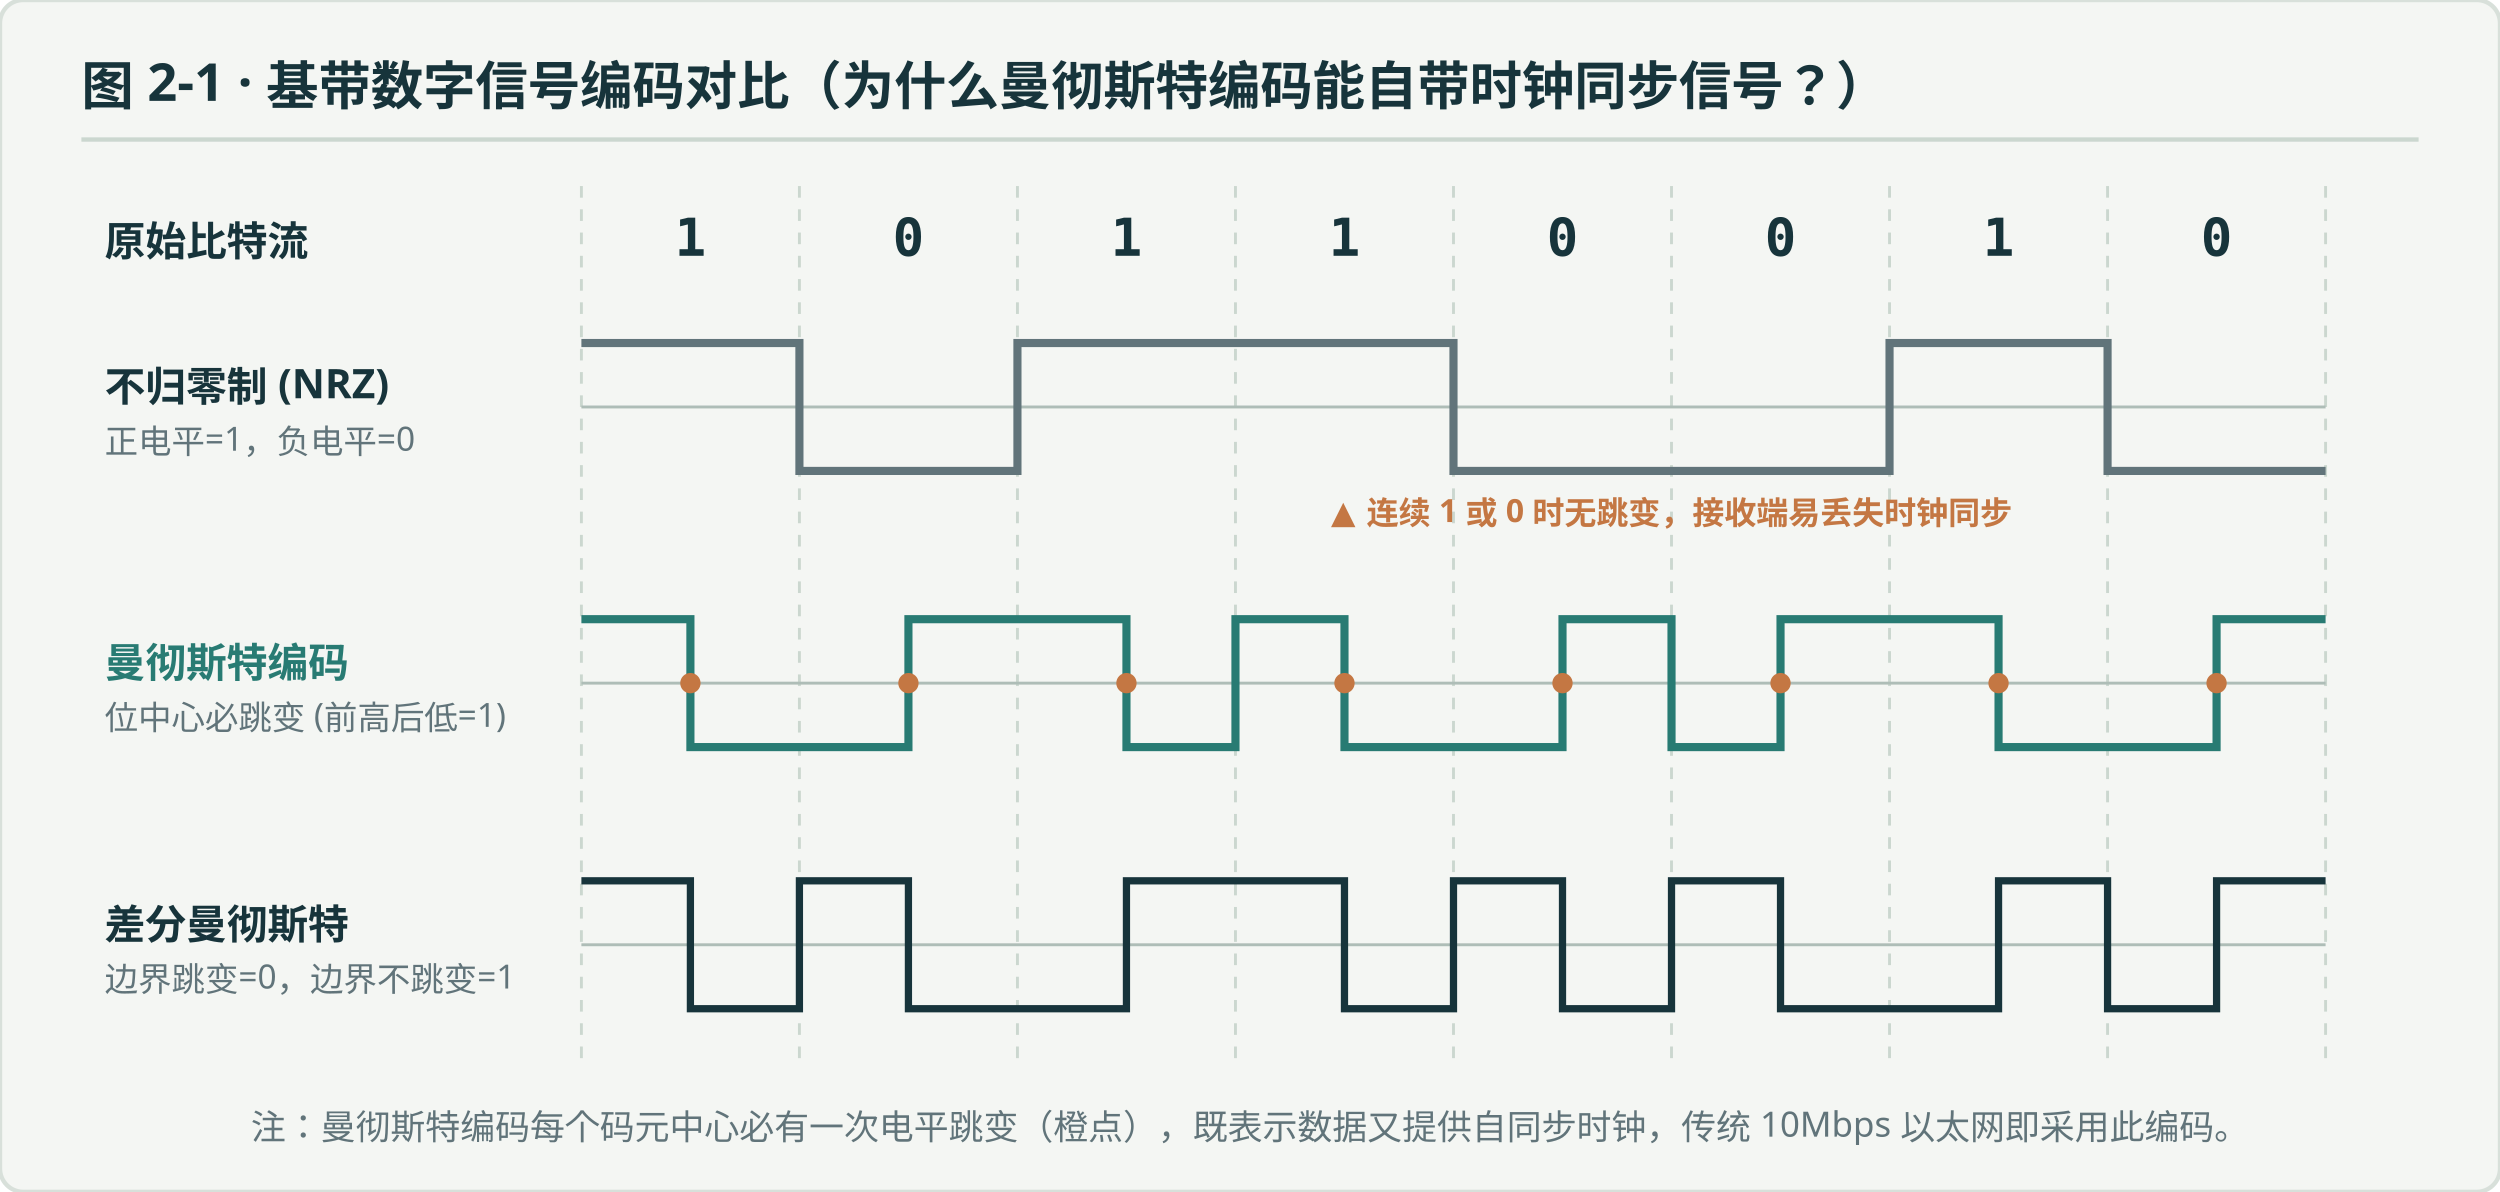
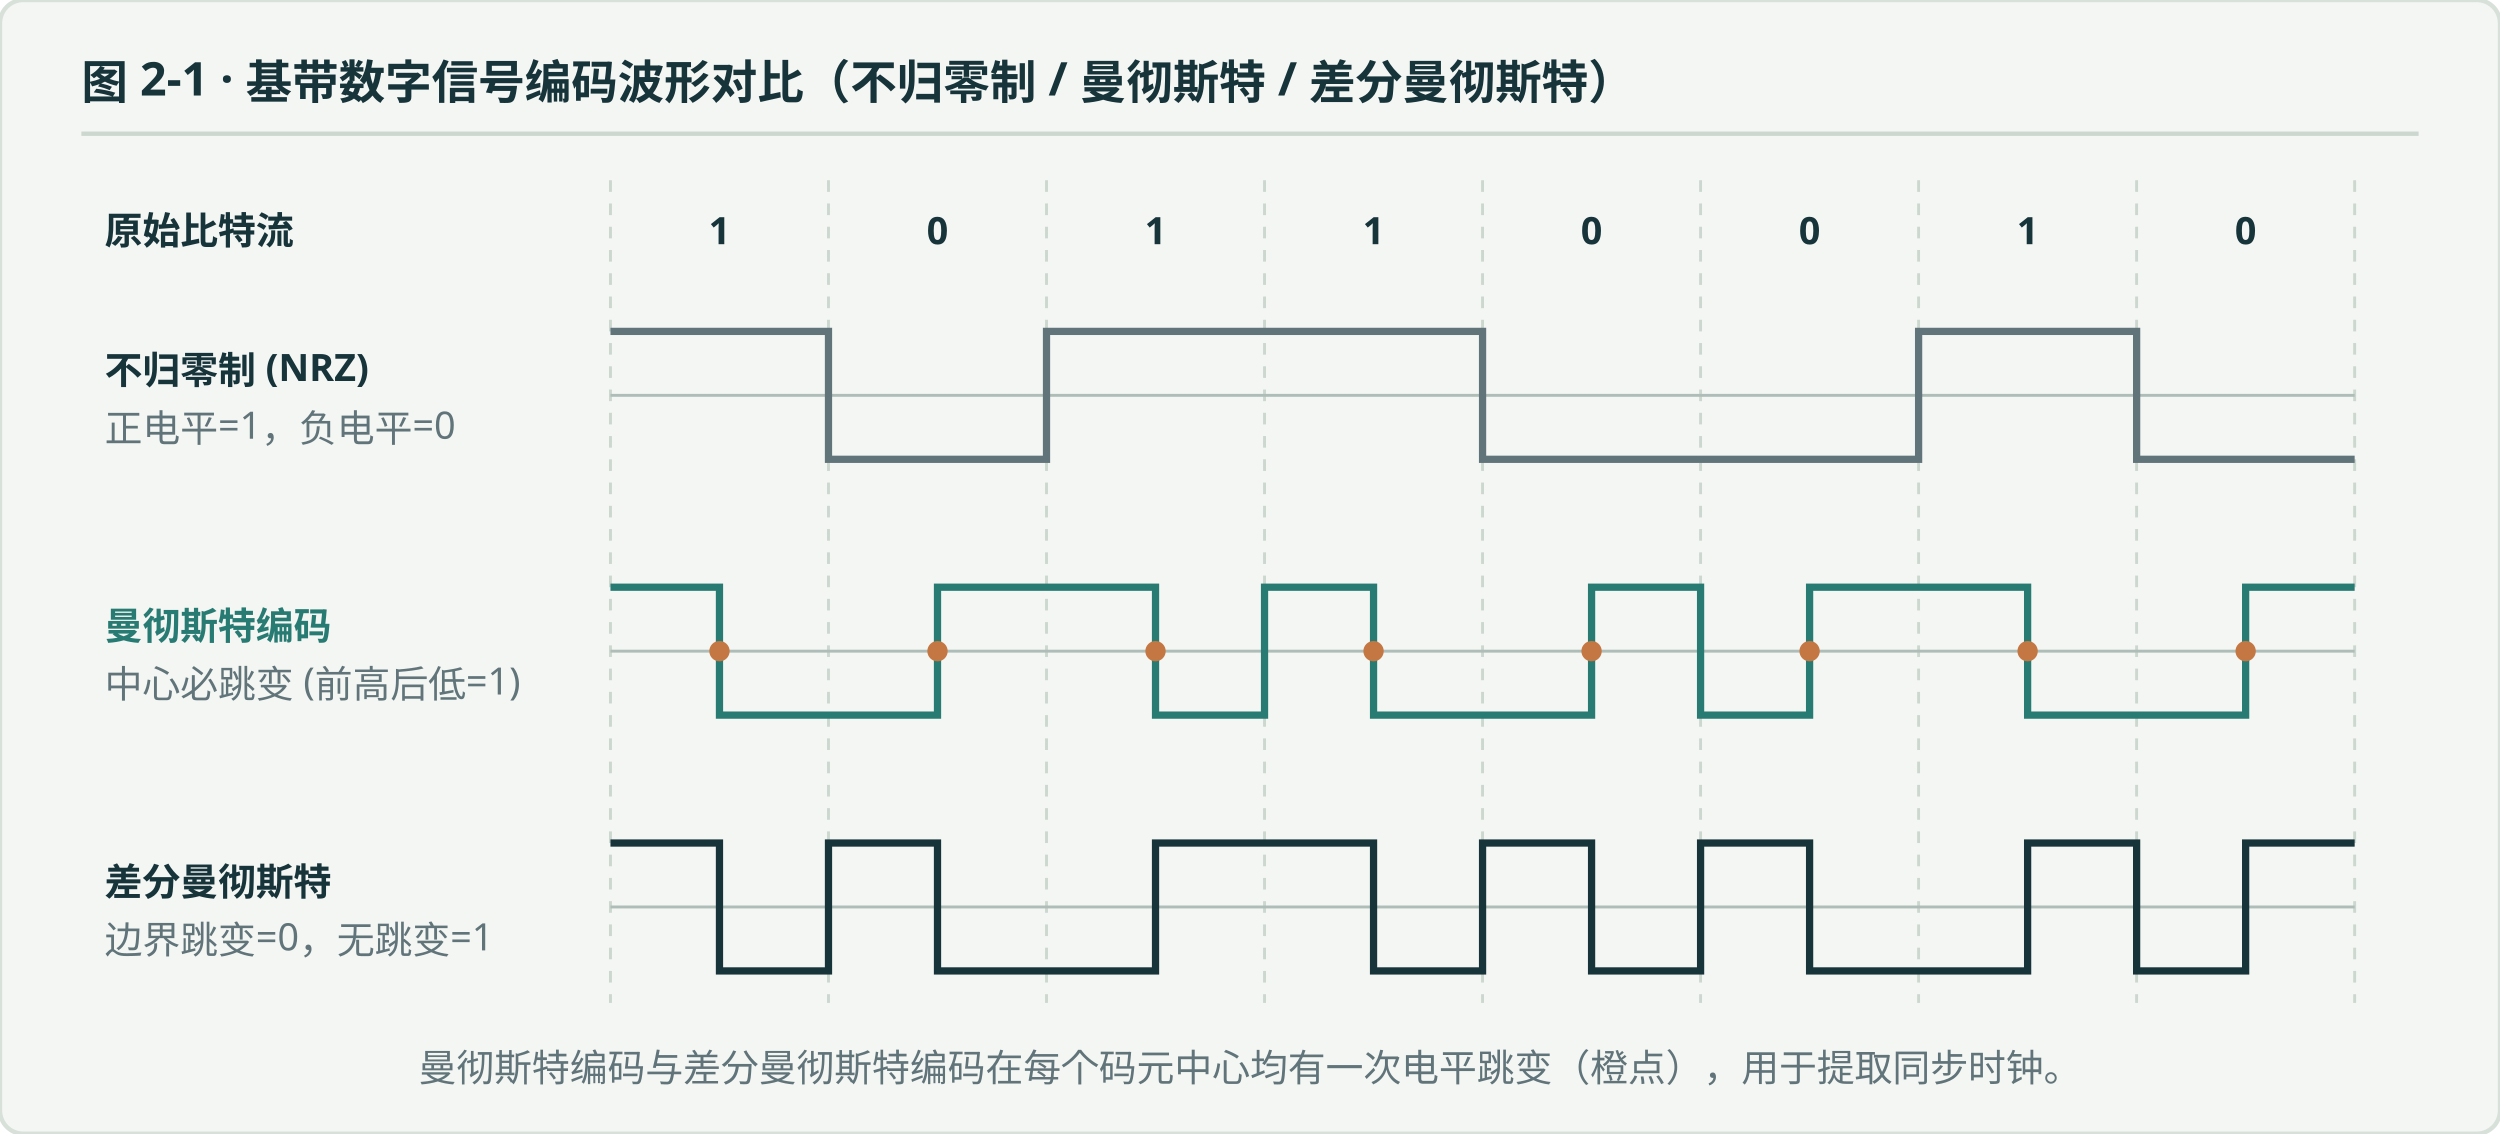
- <svg xmlns="http://www.w3.org/2000/svg" width="860" height="410" viewBox="0 0 860 410" role="img" aria-label="数字信号常用编码波形对比：不归零制、曼彻斯特编码与差分曼彻斯特编码">
-   <rect width="860" height="410" rx="8" fill="#F4F6F3" stroke="#D8E0DA" stroke-width="1.5" />
-   <text x="28" y="36" fill="#17343B" font-family="'Microsoft YaHei','Noto Sans SC',sans-serif" font-size="18" font-weight="700">图 2-1 · 基带数字信号编码对比（为什么曼彻斯特编码能自带时钟同步信号？）</text>
-   <line x1="28" y1="48" x2="832" y2="48" stroke="#CBD7CF" stroke-width="1.5" />
+ <svg xmlns="http://www.w3.org/2000/svg" width="860" height="390" viewBox="0 0 860 390" role="img" aria-label="数字信号常用编码波形对比：不归零制、曼彻斯特编码与差分曼彻斯特编码">
+   <rect width="860" height="390" rx="8" fill="#F4F6F3" stroke="#D8E0DA" stroke-width="1.5" />
+   <text x="28" y="34" fill="#17343B" font-family="'Microsoft YaHei','Noto Sans SC',sans-serif" font-size="16" font-weight="700">图 2-1 · 基带数字信号编码波形对比（不归零制 / 曼彻斯特 / 差分曼彻斯特）</text>
+   <line x1="28" y1="46" x2="832" y2="46" stroke="#CBD7CF" stroke-width="1.5" />
  <g stroke="#CBD7CF" stroke-width="1" stroke-dasharray="4 4">
-     <line x1="200" y1="64" x2="200" y2="365" />
-     <line x1="275" y1="64" x2="275" y2="365" />
-     <line x1="350" y1="64" x2="350" y2="365" />
-     <line x1="425" y1="64" x2="425" y2="365" />
-     <line x1="500" y1="64" x2="500" y2="365" />
-     <line x1="575" y1="64" x2="575" y2="365" />
-     <line x1="650" y1="64" x2="650" y2="365" />
-     <line x1="725" y1="64" x2="725" y2="365" />
-     <line x1="800" y1="64" x2="800" y2="365" />
+     <line x1="210" y1="62" x2="210" y2="345" />
+     <line x1="285" y1="62" x2="285" y2="345" />
+     <line x1="360" y1="62" x2="360" y2="345" />
+     <line x1="435" y1="62" x2="435" y2="345" />
+     <line x1="510" y1="62" x2="510" y2="345" />
+     <line x1="585" y1="62" x2="585" y2="345" />
+     <line x1="660" y1="62" x2="660" y2="345" />
+     <line x1="735" y1="62" x2="735" y2="345" />
+     <line x1="810" y1="62" x2="810" y2="345" />
  </g>
-   <text x="36" y="88" fill="#17343B" font-family="'Microsoft YaHei',sans-serif" font-size="14" font-weight="700">原始比特流</text>
-   <g fill="#17343B" font-family="Consolas,monospace" font-size="18" font-weight="700" text-anchor="middle">
-     <text x="237.5" y="88">1</text>
-     <text x="312.5" y="88">0</text>
-     <text x="387.5" y="88">1</text>
-     <text x="462.5" y="88">1</text>
-     <text x="537.5" y="88">0</text>
-     <text x="612.5" y="88">0</text>
-     <text x="687.5" y="88">1</text>
-     <text x="762.5" y="88">0</text>
+   <g font-family="'Microsoft YaHei','Noto Sans SC',sans-serif" font-size="13">
+     <text x="36" y="84" fill="#17343B" font-weight="700">原始比特流</text>
+     <g fill="#17343B" font-weight="700" text-anchor="middle">
+       <text x="247.5" y="84">1</text>
+       <text x="322.5" y="84">0</text>
+       <text x="397.5" y="84">1</text>
+       <text x="472.5" y="84">1</text>
+       <text x="547.5" y="84">0</text>
+       <text x="622.5" y="84">0</text>
+       <text x="697.5" y="84">1</text>
+       <text x="772.5" y="84">0</text>
+     </g>
+     <text x="36" y="132" fill="#17343B" font-weight="700">不归零制 (NRZ)</text>
+     <text x="36" y="152" fill="#61747A">正电平=1，负电平=0</text>
+     <line x1="210" y1="136" x2="810" y2="136" stroke="#AEBDB7" stroke-width="1" />
+     <path d="M210 114 H285 V158 H360 V114 H510 V158 H660 V114 H735 V158 H810" fill="none" stroke="#61747A" stroke-width="2.5" />
+     <text x="36" y="220" fill="#287B73" font-weight="700">曼彻斯特编码</text>
+     <text x="36" y="240" fill="#61747A">中心必跳变 (前高后低=1)</text>
+     <line x1="210" y1="224" x2="810" y2="224" stroke="#AEBDB7" stroke-width="1" />
+     <path d="M210 202 H247.5 V246 H322.5 V202 H397.5 V246 H435 V202 H472.5 V246 H547.5 V202 H585 V246 H622.5 V202 H697.5 V246 H772.5 V202 H810" fill="none" stroke="#287B73" stroke-width="2.5" />
+     <g fill="#C47743">
+       <circle cx="247.5" cy="224" r="3.5" />
+       <circle cx="322.5" cy="224" r="3.5" />
+       <circle cx="397.5" cy="224" r="3.5" />
+       <circle cx="472.5" cy="224" r="3.5" />
+       <circle cx="547.5" cy="224" r="3.5" />
+       <circle cx="622.5" cy="224" r="3.5" />
+       <circle cx="697.5" cy="224" r="3.5" />
+       <circle cx="772.5" cy="224" r="3.5" />
+     </g>
+     <text x="36" y="308" fill="#17343B" font-weight="700">差分曼彻斯特</text>
+     <text x="36" y="328" fill="#61747A">边界跳变=0，无跳变=1</text>
+     <line x1="210" y1="312" x2="810" y2="312" stroke="#AEBDB7" stroke-width="1" />
+     <path d="M210 290 H247.5 V334 H285 V290 H322.5 V334 H397.5 V290 H472.5 V334 H510 V290 H547.5 V334 H585 V290 H622.5 V334 H697.5 V290 H735 V334 H772.5 V290 H810" fill="none" stroke="#17343B" stroke-width="2.5" />
+     <text x="430" y="372" fill="#61747A" text-anchor="middle">曼彻斯特编码与差分曼彻斯特编码在每个码元中心均有一次电平跳变（橙点），用于提取同步时钟。</text>
  </g>
-   <text x="36" y="138" fill="#17343B" font-family="'Microsoft YaHei',sans-serif" font-size="14" font-weight="700">不归零制 (NRZ)</text>
-   <text x="36" y="156" fill="#61747A" font-family="'Microsoft YaHei',sans-serif" font-size="11.5">正电平=1，负电平=0</text>
-   <line x1="200" y1="140" x2="800" y2="140" stroke="#AEBDB7" stroke-width="1" />
-   <path d="M200 118 H275 V162 H350 V118 H500 V162 H650 V118 H725 V162 H800" fill="none" stroke="#61747A" stroke-width="2.8" />
-   <text x="575" y="180" fill="#C47743" font-family="'Microsoft YaHei',sans-serif" font-size="11" font-weight="600" text-anchor="middle">▲ 连续 1 或 0 时无跳变，接收端易丢失时钟同步</text>
-   <text x="36" y="233" fill="#287B73" font-family="'Microsoft YaHei',sans-serif" font-size="14" font-weight="700">曼彻斯特编码</text>
-   <text x="36" y="251" fill="#61747A" font-family="'Microsoft YaHei',sans-serif" font-size="11.5">位中心必跳变 (前高后低=1)</text>
-   <line x1="200" y1="235" x2="800" y2="235" stroke="#AEBDB7" stroke-width="1" />
-   <path d="M200 213 H237.5 V257 H312.5 V213 H387.5 V257 H425 V213 H462.5 V257 H537.5 V213 H575 V257 H612.5 V213 H687.5 V257 H762.5 V213 H800" fill="none" stroke="#287B73" stroke-width="2.8" />
-   <g fill="#C47743">
-     <circle cx="237.5" cy="235" r="3.5" />
-     <circle cx="312.5" cy="235" r="3.5" />
-     <circle cx="387.5" cy="235" r="3.5" />
-     <circle cx="462.5" cy="235" r="3.5" />
-     <circle cx="537.5" cy="235" r="3.5" />
-     <circle cx="612.5" cy="235" r="3.5" />
-     <circle cx="687.5" cy="235" r="3.5" />
-     <circle cx="762.5" cy="235" r="3.5" />
-   </g>
-   <text x="36" y="323" fill="#17343B" font-family="'Microsoft YaHei',sans-serif" font-size="14" font-weight="700">差分曼彻斯特</text>
-   <text x="36" y="341" fill="#61747A" font-family="'Microsoft YaHei',sans-serif" font-size="11.5">边界跳变=0，边界不跳变=1</text>
-   <line x1="200" y1="325" x2="800" y2="325" stroke="#AEBDB7" stroke-width="1" />
-   <path d="M200 303 H237.5 V347 H275 V303 H312.5 V347 H387.5 V303 H462.5 V347 H500 V303 H537.5 V347 H575 V303 H612.5 V347 H687.5 V303 H725 V347 H762.5 V303 H800" fill="none" stroke="#17343B" stroke-width="2.5" />
-   <text x="430" y="392" fill="#61747A" font-family="'Microsoft YaHei',sans-serif" font-size="12" text-anchor="middle">注：曼彻斯特编码每个码元中心必有一次电平跳变（橙点），既表示数据又提供自同步时钟，传统 10Mbps 以太网即采用此编码。</text>
</svg>
